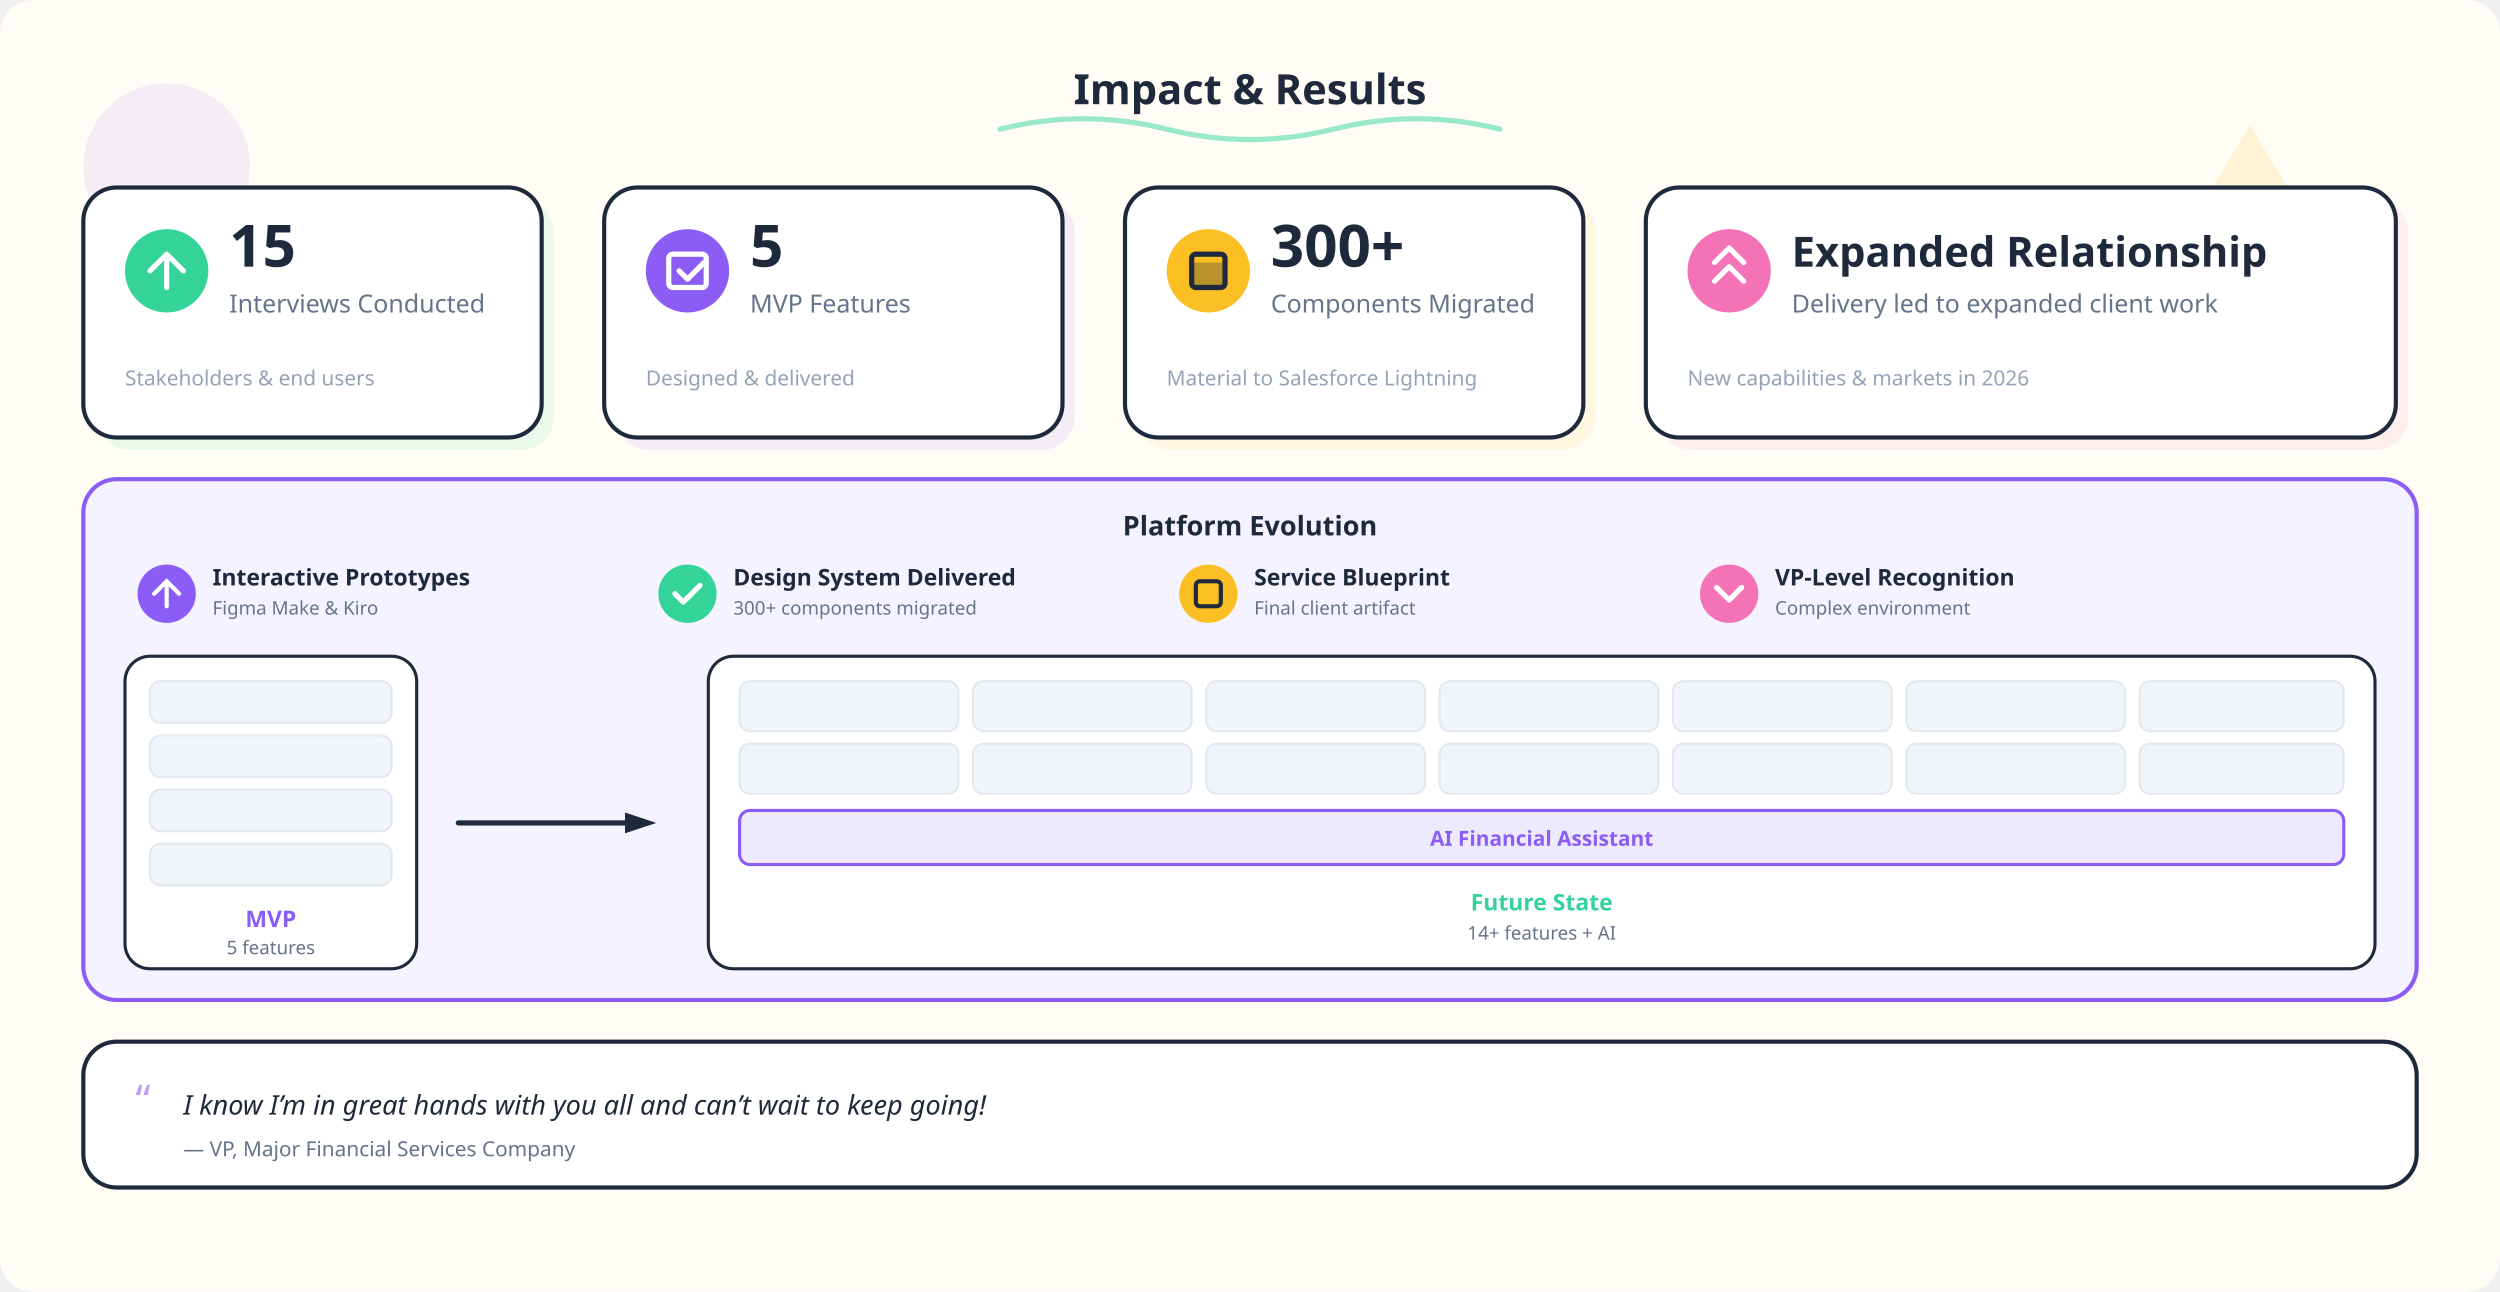
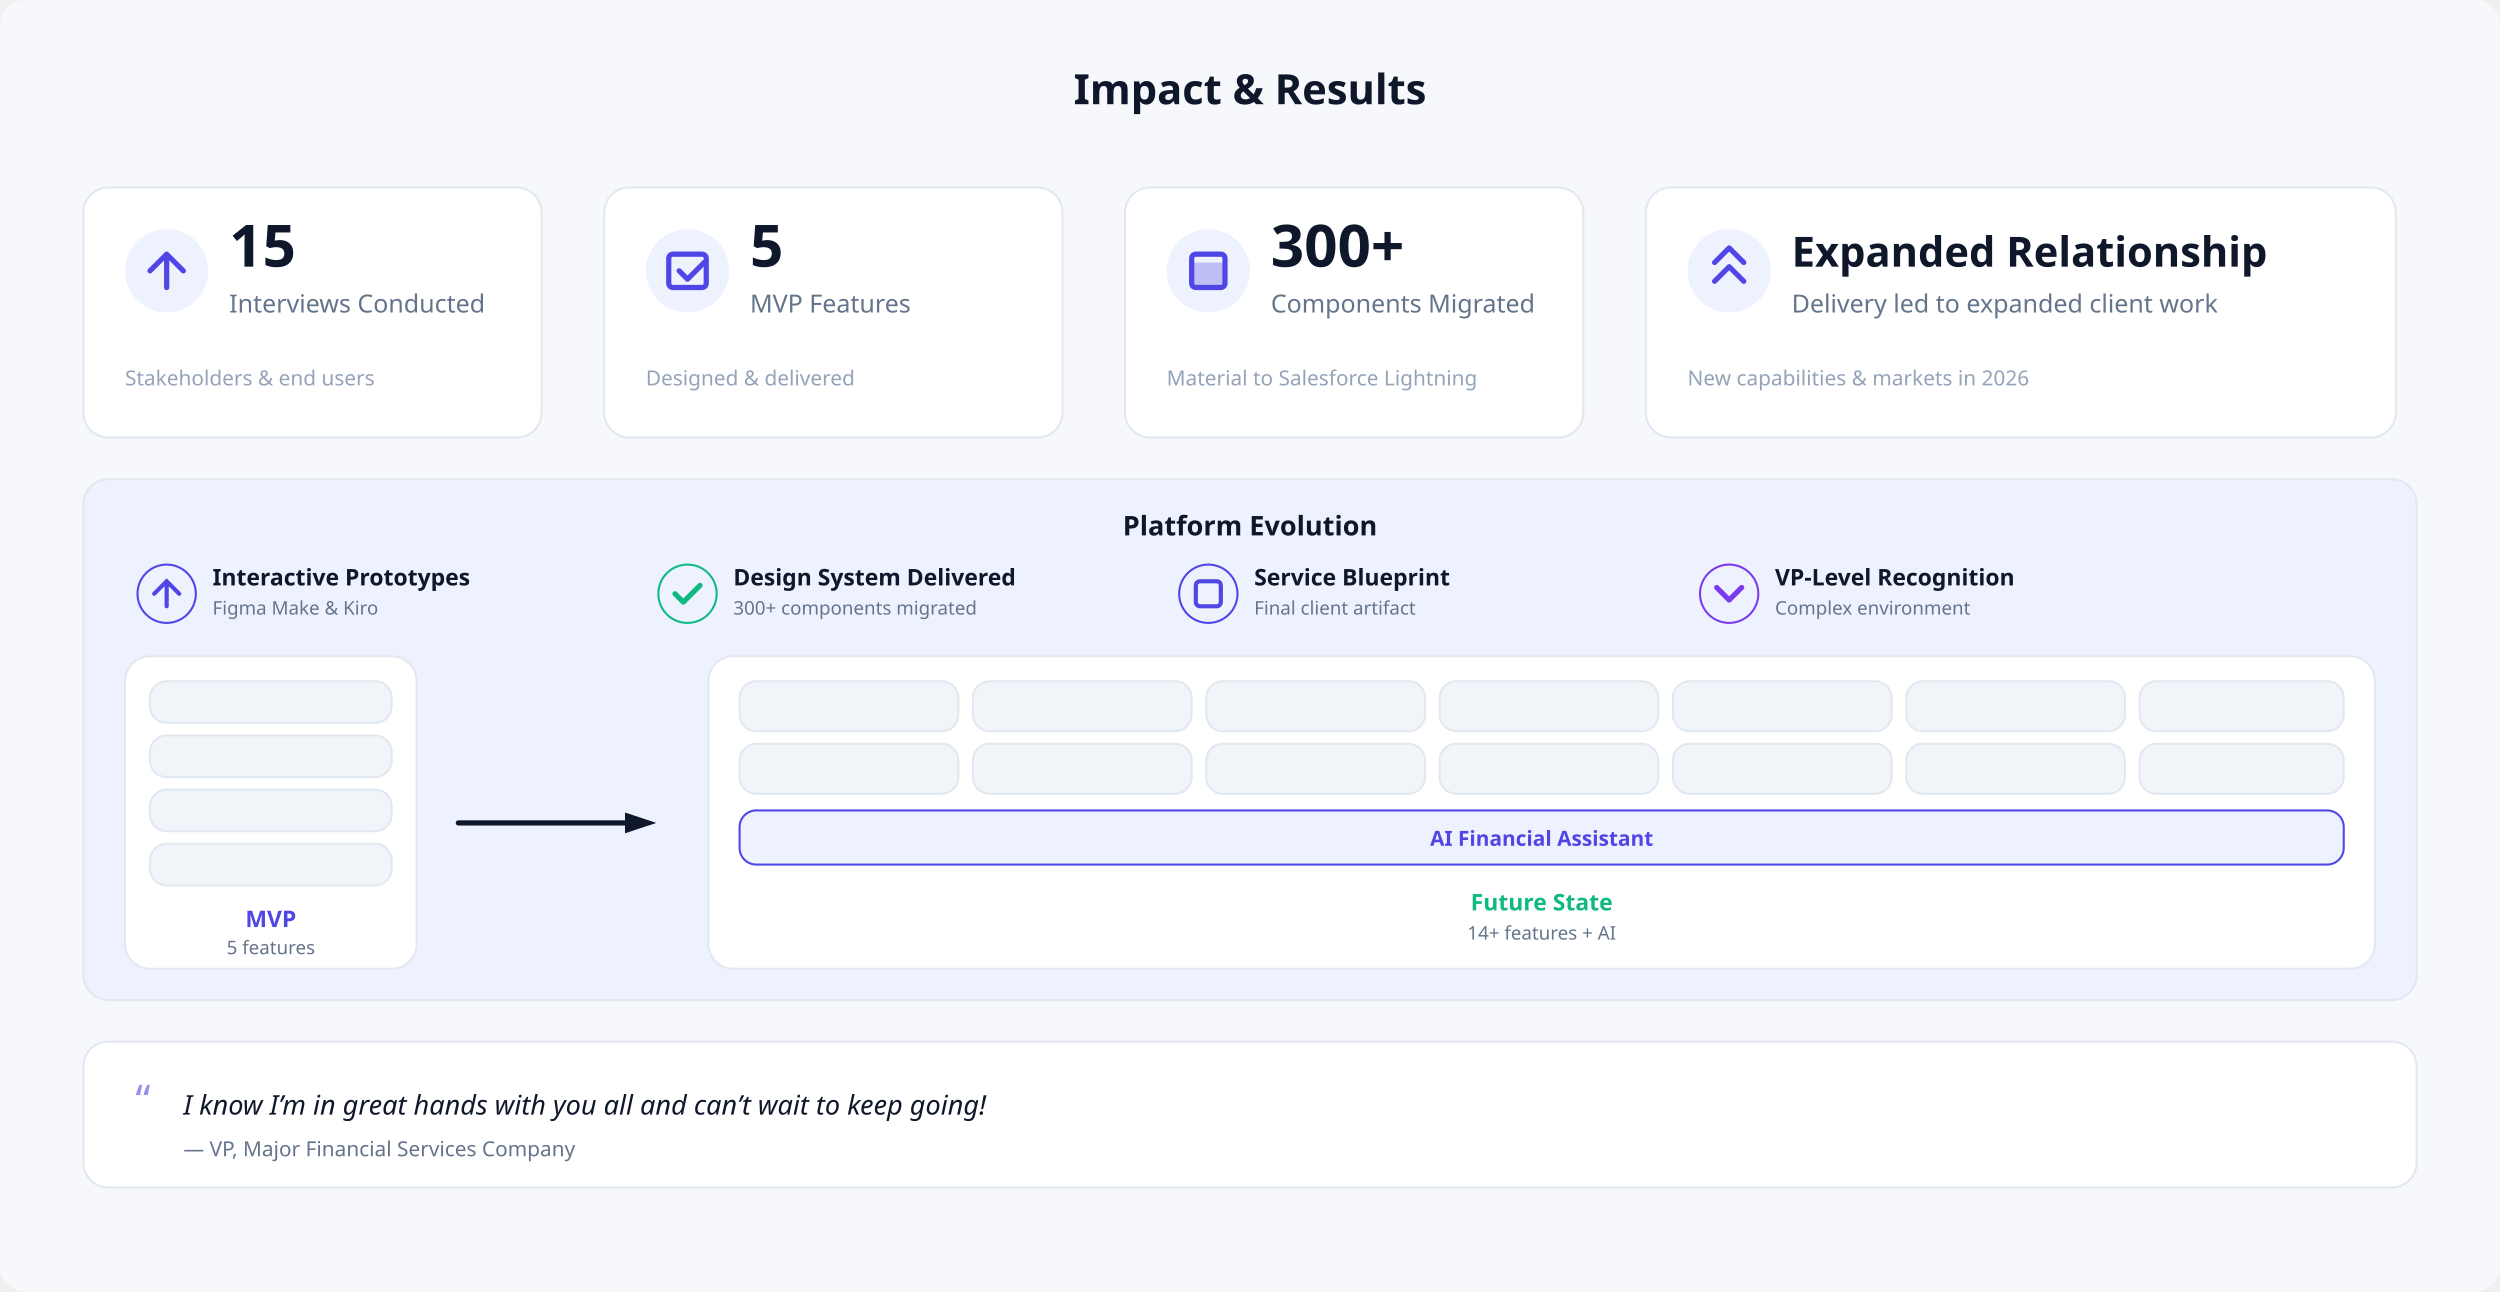
<svg xmlns="http://www.w3.org/2000/svg" width="1200" height="620" viewBox="0 0 1200 620">
-   <rect width="1200" height="620" fill="#FFFDF5" rx="16" />
-   <circle cx="80" cy="80" r="40" fill="#8B5CF6" opacity="0.1" />
-   <circle cx="1120" cy="540" r="30" fill="#34D399" opacity="0.1" />
-   <polygon points="1080,60 1110,110 1050,110" fill="#FBBF24" opacity="0.15" />
-   <path d="M60,540 Q90,520 120,540 T180,540" fill="none" stroke="#F472B6" stroke-width="3" stroke-linecap="round" opacity="0.2" />
-   <text x="600" y="50" text-anchor="middle" font-family="Outfit, system-ui, sans-serif" font-size="20" font-weight="800" fill="#1E293B">Impact &amp; Results</text>
-   <path d="M480,62 Q520,52 560,62 T640,62 T720,62" fill="none" stroke="#34D399" stroke-width="2.5" stroke-linecap="round" opacity="0.5" />
-   <rect x="46" y="96" width="220" height="120" fill="#34D399" rx="16" opacity="0.1" />
-   <rect x="40" y="90" width="220" height="120" fill="#FFFFFF" rx="16" stroke="#1E293B" stroke-width="2" />
-   <circle cx="80" cy="130" r="20" fill="#34D399" />
-   <path d="M72,130 L80,122 L88,130 M80,122 L80,138" fill="none" stroke="white" stroke-width="2.5" stroke-linecap="round" stroke-linejoin="round" />
-   <text x="110" y="128" font-family="Outfit, system-ui, sans-serif" font-size="28" font-weight="800" fill="#1E293B">15</text>
+   <rect width="1200" height="620" fill="#F8FAFC" rx="12" />
+   <rect x="0" y="0" width="1200" height="620" fill="#4F46E5" opacity="0.015" rx="12" />
+   <text x="600" y="50" text-anchor="middle" font-family="Plus Jakarta Sans, system-ui, sans-serif" font-size="20" font-weight="800" fill="#0F172A">Impact &amp; Results</text>
+   <rect x="40" y="90" width="220" height="120" fill="#FFFFFF" rx="12" stroke="#E2E8F0" stroke-width="1" />
+   <circle cx="80" cy="130" r="20" fill="#EEF2FF" />
+   <path d="M72,130 L80,122 L88,130 M80,122 L80,138" fill="none" stroke="#4F46E5" stroke-width="2.5" stroke-linecap="round" stroke-linejoin="round" />
+   <text x="110" y="128" font-family="Plus Jakarta Sans, system-ui, sans-serif" font-size="28" font-weight="800" fill="#0F172A">15</text>
  <text x="110" y="150" font-family="Plus Jakarta Sans, system-ui, sans-serif" font-size="12" font-weight="500" fill="#64748B">Interviews Conducted</text>
  <text x="60" y="185" font-family="Plus Jakarta Sans, system-ui, sans-serif" font-size="10" fill="#94A3B8">Stakeholders &amp; end users</text>
-   <rect x="296" y="96" width="220" height="120" fill="#8B5CF6" rx="16" opacity="0.1" />
-   <rect x="290" y="90" width="220" height="120" fill="#FFFFFF" rx="16" stroke="#1E293B" stroke-width="2" />
-   <circle cx="330" cy="130" r="20" fill="#8B5CF6" />
-   <rect x="321" y="122" width="18" height="16" fill="none" stroke="white" stroke-width="2.5" rx="2" />
-   <path d="M326,130 L330,134 L338,126" fill="none" stroke="white" stroke-width="2.5" stroke-linecap="round" stroke-linejoin="round" />
-   <text x="360" y="128" font-family="Outfit, system-ui, sans-serif" font-size="28" font-weight="800" fill="#1E293B">5</text>
+   <rect x="290" y="90" width="220" height="120" fill="#FFFFFF" rx="12" stroke="#E2E8F0" stroke-width="1" />
+   <circle cx="330" cy="130" r="20" fill="#EEF2FF" />
+   <rect x="321" y="122" width="18" height="16" fill="none" stroke="#4F46E5" stroke-width="2.5" rx="2" />
+   <path d="M326,130 L330,134 L338,126" fill="none" stroke="#4F46E5" stroke-width="2.5" stroke-linecap="round" stroke-linejoin="round" />
+   <text x="360" y="128" font-family="Plus Jakarta Sans, system-ui, sans-serif" font-size="28" font-weight="800" fill="#0F172A">5</text>
  <text x="360" y="150" font-family="Plus Jakarta Sans, system-ui, sans-serif" font-size="12" font-weight="500" fill="#64748B">MVP Features</text>
  <text x="310" y="185" font-family="Plus Jakarta Sans, system-ui, sans-serif" font-size="10" fill="#94A3B8">Designed &amp; delivered</text>
-   <rect x="546" y="96" width="220" height="120" fill="#FBBF24" rx="16" opacity="0.1" />
-   <rect x="540" y="90" width="220" height="120" fill="#FFFFFF" rx="16" stroke="#1E293B" stroke-width="2" />
-   <circle cx="580" cy="130" r="20" fill="#FBBF24" />
-   <rect x="572" y="122" width="16" height="16" fill="none" stroke="#1E293B" stroke-width="2.5" rx="2" />
-   <rect x="572" y="126" width="16" height="12" fill="#1E293B" rx="1" opacity="0.3" />
-   <text x="610" y="128" font-family="Outfit, system-ui, sans-serif" font-size="28" font-weight="800" fill="#1E293B">300+</text>
+   <rect x="540" y="90" width="220" height="120" fill="#FFFFFF" rx="12" stroke="#E2E8F0" stroke-width="1" />
+   <circle cx="580" cy="130" r="20" fill="#EEF2FF" />
+   <rect x="572" y="122" width="16" height="16" fill="none" stroke="#4F46E5" stroke-width="2.5" rx="2" />
+   <rect x="572" y="126" width="16" height="12" fill="#4F46E5" rx="1" opacity="0.3" />
+   <text x="610" y="128" font-family="Plus Jakarta Sans, system-ui, sans-serif" font-size="28" font-weight="800" fill="#0F172A">300+</text>
  <text x="610" y="150" font-family="Plus Jakarta Sans, system-ui, sans-serif" font-size="12" font-weight="500" fill="#64748B">Components Migrated</text>
  <text x="560" y="185" font-family="Plus Jakarta Sans, system-ui, sans-serif" font-size="10" fill="#94A3B8">Material to Salesforce Lightning</text>
-   <rect x="796" y="96" width="360" height="120" fill="#F472B6" rx="16" opacity="0.1" />
-   <rect x="790" y="90" width="360" height="120" fill="#FFFFFF" rx="16" stroke="#1E293B" stroke-width="2" />
-   <circle cx="830" cy="130" r="20" fill="#F472B6" />
-   <path d="M823,135 L830,128 L837,135 M823,126 L830,119 L837,126" fill="none" stroke="white" stroke-width="2.5" stroke-linecap="round" stroke-linejoin="round" />
-   <text x="860" y="128" font-family="Outfit, system-ui, sans-serif" font-size="20" font-weight="800" fill="#1E293B">Expanded Relationship</text>
+   <rect x="790" y="90" width="360" height="120" fill="#FFFFFF" rx="12" stroke="#E2E8F0" stroke-width="1" />
+   <circle cx="830" cy="130" r="20" fill="#EEF2FF" />
+   <path d="M823,135 L830,128 L837,135 M823,126 L830,119 L837,126" fill="none" stroke="#4F46E5" stroke-width="2.5" stroke-linecap="round" stroke-linejoin="round" />
+   <text x="860" y="128" font-family="Plus Jakarta Sans, system-ui, sans-serif" font-size="20" font-weight="800" fill="#0F172A">Expanded Relationship</text>
  <text x="860" y="150" font-family="Plus Jakarta Sans, system-ui, sans-serif" font-size="12" font-weight="500" fill="#64748B">Delivery led to expanded client work</text>
  <text x="810" y="185" font-family="Plus Jakarta Sans, system-ui, sans-serif" font-size="10" fill="#94A3B8">New capabilities &amp; markets in 2026</text>
-   <rect x="40" y="230" width="1120" height="250" fill="#F5F3FF" rx="16" stroke="#8B5CF6" stroke-width="2" />
-   <text x="600" y="257" text-anchor="middle" font-family="Outfit, system-ui, sans-serif" font-size="13" font-weight="700" fill="#1E293B">Platform Evolution</text>
-   <circle cx="80" cy="285" r="14" fill="#8B5CF6" />
-   <path d="M74,285 L80,279 L86,285 M80,279 L80,291" fill="none" stroke="white" stroke-width="2" stroke-linecap="round" />
-   <text x="102" y="281" font-family="Outfit, system-ui, sans-serif" font-size="11" font-weight="700" fill="#1E293B">Interactive Prototypes</text>
-   <text x="102" y="295" font-family="Plus Jakarta Sans, system-ui" font-size="9" fill="#64748B">Figma Make &amp; Kiro</text>
-   <circle cx="330" cy="285" r="14" fill="#34D399" />
-   <path d="M324,285 L328,289 L336,281" fill="none" stroke="white" stroke-width="2.5" stroke-linecap="round" stroke-linejoin="round" />
-   <text x="352" y="281" font-family="Outfit, system-ui, sans-serif" font-size="11" font-weight="700" fill="#1E293B">Design System Delivered</text>
-   <text x="352" y="295" font-family="Plus Jakarta Sans, system-ui" font-size="9" fill="#64748B">300+ components migrated</text>
-   <circle cx="580" cy="285" r="14" fill="#FBBF24" />
-   <rect x="574" y="279" width="12" height="12" fill="none" stroke="#1E293B" stroke-width="2" rx="2" />
-   <text x="602" y="281" font-family="Outfit, system-ui, sans-serif" font-size="11" font-weight="700" fill="#1E293B">Service Blueprint</text>
-   <text x="602" y="295" font-family="Plus Jakarta Sans, system-ui" font-size="9" fill="#64748B">Final client artifact</text>
-   <circle cx="830" cy="285" r="14" fill="#F472B6" />
-   <path d="M824,282 L830,288 L836,282" fill="none" stroke="white" stroke-width="2.5" stroke-linecap="round" stroke-linejoin="round" />
-   <text x="852" y="281" font-family="Outfit, system-ui, sans-serif" font-size="11" font-weight="700" fill="#1E293B">VP-Level Recognition</text>
-   <text x="852" y="295" font-family="Plus Jakarta Sans, system-ui" font-size="9" fill="#64748B">Complex environment</text>
-   <rect x="60" y="315" width="140" height="150" fill="#FFFFFF" rx="12" stroke="#1E293B" stroke-width="1.5" />
-   <rect x="72" y="327" width="116" height="20" rx="5" fill="#F1F5F9" stroke="#E2E8F0" stroke-width="1" />
-   <rect x="72" y="353" width="116" height="20" rx="5" fill="#F1F5F9" stroke="#E2E8F0" stroke-width="1" />
-   <rect x="72" y="379" width="116" height="20" rx="5" fill="#F1F5F9" stroke="#E2E8F0" stroke-width="1" />
-   <rect x="72" y="405" width="116" height="20" rx="5" fill="#F1F5F9" stroke="#E2E8F0" stroke-width="1" />
-   <text x="130" y="445" text-anchor="middle" font-family="Outfit, system-ui" font-size="11" font-weight="700" fill="#8B5CF6">MVP</text>
-   <text x="130" y="458" text-anchor="middle" font-family="Plus Jakarta Sans, system-ui" font-size="9" fill="#64748B">5 features</text>
-   <path d="M220,395 L300,395" fill="none" stroke="#1E293B" stroke-width="2.5" stroke-linecap="round" />
-   <polygon points="300,390 315,395 300,400" fill="#1E293B" />
-   <rect x="340" y="315" width="800" height="150" fill="#FFFFFF" rx="12" stroke="#1E293B" stroke-width="1.5" />
-   <rect x="355" y="327" width="105" height="24" rx="5" fill="#F1F5F9" stroke="#E2E8F0" stroke-width="1" />
-   <rect x="467" y="327" width="105" height="24" rx="5" fill="#F1F5F9" stroke="#E2E8F0" stroke-width="1" />
-   <rect x="579" y="327" width="105" height="24" rx="5" fill="#F1F5F9" stroke="#E2E8F0" stroke-width="1" />
-   <rect x="691" y="327" width="105" height="24" rx="5" fill="#F1F5F9" stroke="#E2E8F0" stroke-width="1" />
-   <rect x="803" y="327" width="105" height="24" rx="5" fill="#F1F5F9" stroke="#E2E8F0" stroke-width="1" />
-   <rect x="915" y="327" width="105" height="24" rx="5" fill="#F1F5F9" stroke="#E2E8F0" stroke-width="1" />
-   <rect x="1027" y="327" width="98" height="24" rx="5" fill="#F1F5F9" stroke="#E2E8F0" stroke-width="1" />
-   <rect x="355" y="357" width="105" height="24" rx="5" fill="#F1F5F9" stroke="#E2E8F0" stroke-width="1" />
-   <rect x="467" y="357" width="105" height="24" rx="5" fill="#F1F5F9" stroke="#E2E8F0" stroke-width="1" />
-   <rect x="579" y="357" width="105" height="24" rx="5" fill="#F1F5F9" stroke="#E2E8F0" stroke-width="1" />
-   <rect x="691" y="357" width="105" height="24" rx="5" fill="#F1F5F9" stroke="#E2E8F0" stroke-width="1" />
-   <rect x="803" y="357" width="105" height="24" rx="5" fill="#F1F5F9" stroke="#E2E8F0" stroke-width="1" />
-   <rect x="915" y="357" width="105" height="24" rx="5" fill="#F1F5F9" stroke="#E2E8F0" stroke-width="1" />
-   <rect x="1027" y="357" width="98" height="24" rx="5" fill="#F1F5F9" stroke="#E2E8F0" stroke-width="1" />
-   <rect x="355" y="389" width="770" height="26" rx="5" fill="#EDE9FE" stroke="#8B5CF6" stroke-width="1.5" />
-   <text x="740" y="406" text-anchor="middle" font-family="Plus Jakarta Sans, system-ui" font-size="10" font-weight="600" fill="#8B5CF6">AI Financial Assistant</text>
-   <text x="740" y="437" text-anchor="middle" font-family="Outfit, system-ui" font-size="11" font-weight="700" fill="#34D399">Future State</text>
-   <text x="740" y="451" text-anchor="middle" font-family="Plus Jakarta Sans, system-ui" font-size="9" fill="#64748B">14+ features + AI</text>
-   <rect x="40" y="500" width="1120" height="70" fill="#FFFFFF" rx="16" stroke="#1E293B" stroke-width="2" />
-   <text x="65" y="535" font-family="Outfit, system-ui, sans-serif" font-size="20" fill="#8B5CF6" opacity="0.6">“</text>
-   <text x="88" y="535" font-family="Plus Jakarta Sans, system-ui, sans-serif" font-size="13" fill="#1E293B" font-style="italic">I know I’m in great hands with you all and can’t wait to keep going!</text>
+   <rect x="40" y="230" width="1120" height="250" fill="#EEF2FF" rx="12" stroke="#E2E8F0" stroke-width="1" />
+   <text x="600" y="257" text-anchor="middle" font-family="Plus Jakarta Sans, system-ui, sans-serif" font-size="13" font-weight="700" fill="#0F172A">Platform Evolution</text>
+   <circle cx="80" cy="285" r="14" fill="#EEF2FF" stroke="#4F46E5" stroke-width="1" />
+   <path d="M74,285 L80,279 L86,285 M80,279 L80,291" fill="none" stroke="#4F46E5" stroke-width="2" stroke-linecap="round" />
+   <text x="102" y="281" font-family="Plus Jakarta Sans, system-ui, sans-serif" font-size="11" font-weight="700" fill="#0F172A">Interactive Prototypes</text>
+   <text x="102" y="295" font-family="Plus Jakarta Sans, system-ui, sans-serif" font-size="9" fill="#64748B">Figma Make &amp; Kiro</text>
+   <circle cx="330" cy="285" r="14" fill="#EEF2FF" stroke="#10B981" stroke-width="1" />
+   <path d="M324,285 L328,289 L336,281" fill="none" stroke="#10B981" stroke-width="2.5" stroke-linecap="round" stroke-linejoin="round" />
+   <text x="352" y="281" font-family="Plus Jakarta Sans, system-ui, sans-serif" font-size="11" font-weight="700" fill="#0F172A">Design System Delivered</text>
+   <text x="352" y="295" font-family="Plus Jakarta Sans, system-ui, sans-serif" font-size="9" fill="#64748B">300+ components migrated</text>
+   <circle cx="580" cy="285" r="14" fill="#EEF2FF" stroke="#4F46E5" stroke-width="1" />
+   <rect x="574" y="279" width="12" height="12" fill="none" stroke="#4F46E5" stroke-width="2" rx="2" />
+   <text x="602" y="281" font-family="Plus Jakarta Sans, system-ui, sans-serif" font-size="11" font-weight="700" fill="#0F172A">Service Blueprint</text>
+   <text x="602" y="295" font-family="Plus Jakarta Sans, system-ui, sans-serif" font-size="9" fill="#64748B">Final client artifact</text>
+   <circle cx="830" cy="285" r="14" fill="#EEF2FF" stroke="#7C3AED" stroke-width="1" />
+   <path d="M824,282 L830,288 L836,282" fill="none" stroke="#7C3AED" stroke-width="2.5" stroke-linecap="round" stroke-linejoin="round" />
+   <text x="852" y="281" font-family="Plus Jakarta Sans, system-ui, sans-serif" font-size="11" font-weight="700" fill="#0F172A">VP-Level Recognition</text>
+   <text x="852" y="295" font-family="Plus Jakarta Sans, system-ui, sans-serif" font-size="9" fill="#64748B">Complex environment</text>
+   <rect x="60" y="315" width="140" height="150" fill="#FFFFFF" rx="12" stroke="#E2E8F0" stroke-width="1" />
+   <rect x="72" y="327" width="116" height="20" rx="8" fill="#F1F5F9" stroke="#E2E8F0" stroke-width="1" />
+   <rect x="72" y="353" width="116" height="20" rx="8" fill="#F1F5F9" stroke="#E2E8F0" stroke-width="1" />
+   <rect x="72" y="379" width="116" height="20" rx="8" fill="#F1F5F9" stroke="#E2E8F0" stroke-width="1" />
+   <rect x="72" y="405" width="116" height="20" rx="8" fill="#F1F5F9" stroke="#E2E8F0" stroke-width="1" />
+   <text x="130" y="445" text-anchor="middle" font-family="Plus Jakarta Sans, system-ui, sans-serif" font-size="11" font-weight="700" fill="#4F46E5">MVP</text>
+   <text x="130" y="458" text-anchor="middle" font-family="Plus Jakarta Sans, system-ui, sans-serif" font-size="9" fill="#64748B">5 features</text>
+   <path d="M220,395 L300,395" fill="none" stroke="#0F172A" stroke-width="2.5" stroke-linecap="round" />
+   <polygon points="300,390 315,395 300,400" fill="#0F172A" />
+   <rect x="340" y="315" width="800" height="150" fill="#FFFFFF" rx="12" stroke="#E2E8F0" stroke-width="1" />
+   <rect x="355" y="327" width="105" height="24" rx="8" fill="#F1F5F9" stroke="#E2E8F0" stroke-width="1" />
+   <rect x="467" y="327" width="105" height="24" rx="8" fill="#F1F5F9" stroke="#E2E8F0" stroke-width="1" />
+   <rect x="579" y="327" width="105" height="24" rx="8" fill="#F1F5F9" stroke="#E2E8F0" stroke-width="1" />
+   <rect x="691" y="327" width="105" height="24" rx="8" fill="#F1F5F9" stroke="#E2E8F0" stroke-width="1" />
+   <rect x="803" y="327" width="105" height="24" rx="8" fill="#F1F5F9" stroke="#E2E8F0" stroke-width="1" />
+   <rect x="915" y="327" width="105" height="24" rx="8" fill="#F1F5F9" stroke="#E2E8F0" stroke-width="1" />
+   <rect x="1027" y="327" width="98" height="24" rx="8" fill="#F1F5F9" stroke="#E2E8F0" stroke-width="1" />
+   <rect x="355" y="357" width="105" height="24" rx="8" fill="#F1F5F9" stroke="#E2E8F0" stroke-width="1" />
+   <rect x="467" y="357" width="105" height="24" rx="8" fill="#F1F5F9" stroke="#E2E8F0" stroke-width="1" />
+   <rect x="579" y="357" width="105" height="24" rx="8" fill="#F1F5F9" stroke="#E2E8F0" stroke-width="1" />
+   <rect x="691" y="357" width="105" height="24" rx="8" fill="#F1F5F9" stroke="#E2E8F0" stroke-width="1" />
+   <rect x="803" y="357" width="105" height="24" rx="8" fill="#F1F5F9" stroke="#E2E8F0" stroke-width="1" />
+   <rect x="915" y="357" width="105" height="24" rx="8" fill="#F1F5F9" stroke="#E2E8F0" stroke-width="1" />
+   <rect x="1027" y="357" width="98" height="24" rx="8" fill="#F1F5F9" stroke="#E2E8F0" stroke-width="1" />
+   <rect x="355" y="389" width="770" height="26" rx="8" fill="#EEF2FF" stroke="#4F46E5" stroke-width="1" />
+   <text x="740" y="406" text-anchor="middle" font-family="Plus Jakarta Sans, system-ui, sans-serif" font-size="10" font-weight="600" fill="#4F46E5">AI Financial Assistant</text>
+   <text x="740" y="437" text-anchor="middle" font-family="Plus Jakarta Sans, system-ui, sans-serif" font-size="11" font-weight="700" fill="#10B981">Future State</text>
+   <text x="740" y="451" text-anchor="middle" font-family="Plus Jakarta Sans, system-ui, sans-serif" font-size="9" fill="#64748B">14+ features + AI</text>
+   <rect x="40" y="500" width="1120" height="70" fill="#FFFFFF" rx="12" stroke="#E2E8F0" stroke-width="1" />
+   <text x="65" y="535" font-family="Plus Jakarta Sans, system-ui, sans-serif" font-size="20" fill="#4F46E5" opacity="0.6">“</text>
+   <text x="88" y="535" font-family="Plus Jakarta Sans, system-ui, sans-serif" font-size="13" fill="#0F172A" font-style="italic">I know I’m in great hands with you all and can’t wait to keep going!</text>
  <text x="88" y="555" font-family="Plus Jakarta Sans, system-ui, sans-serif" font-size="10" fill="#64748B">— VP, Major Financial Services Company</text>
</svg>
